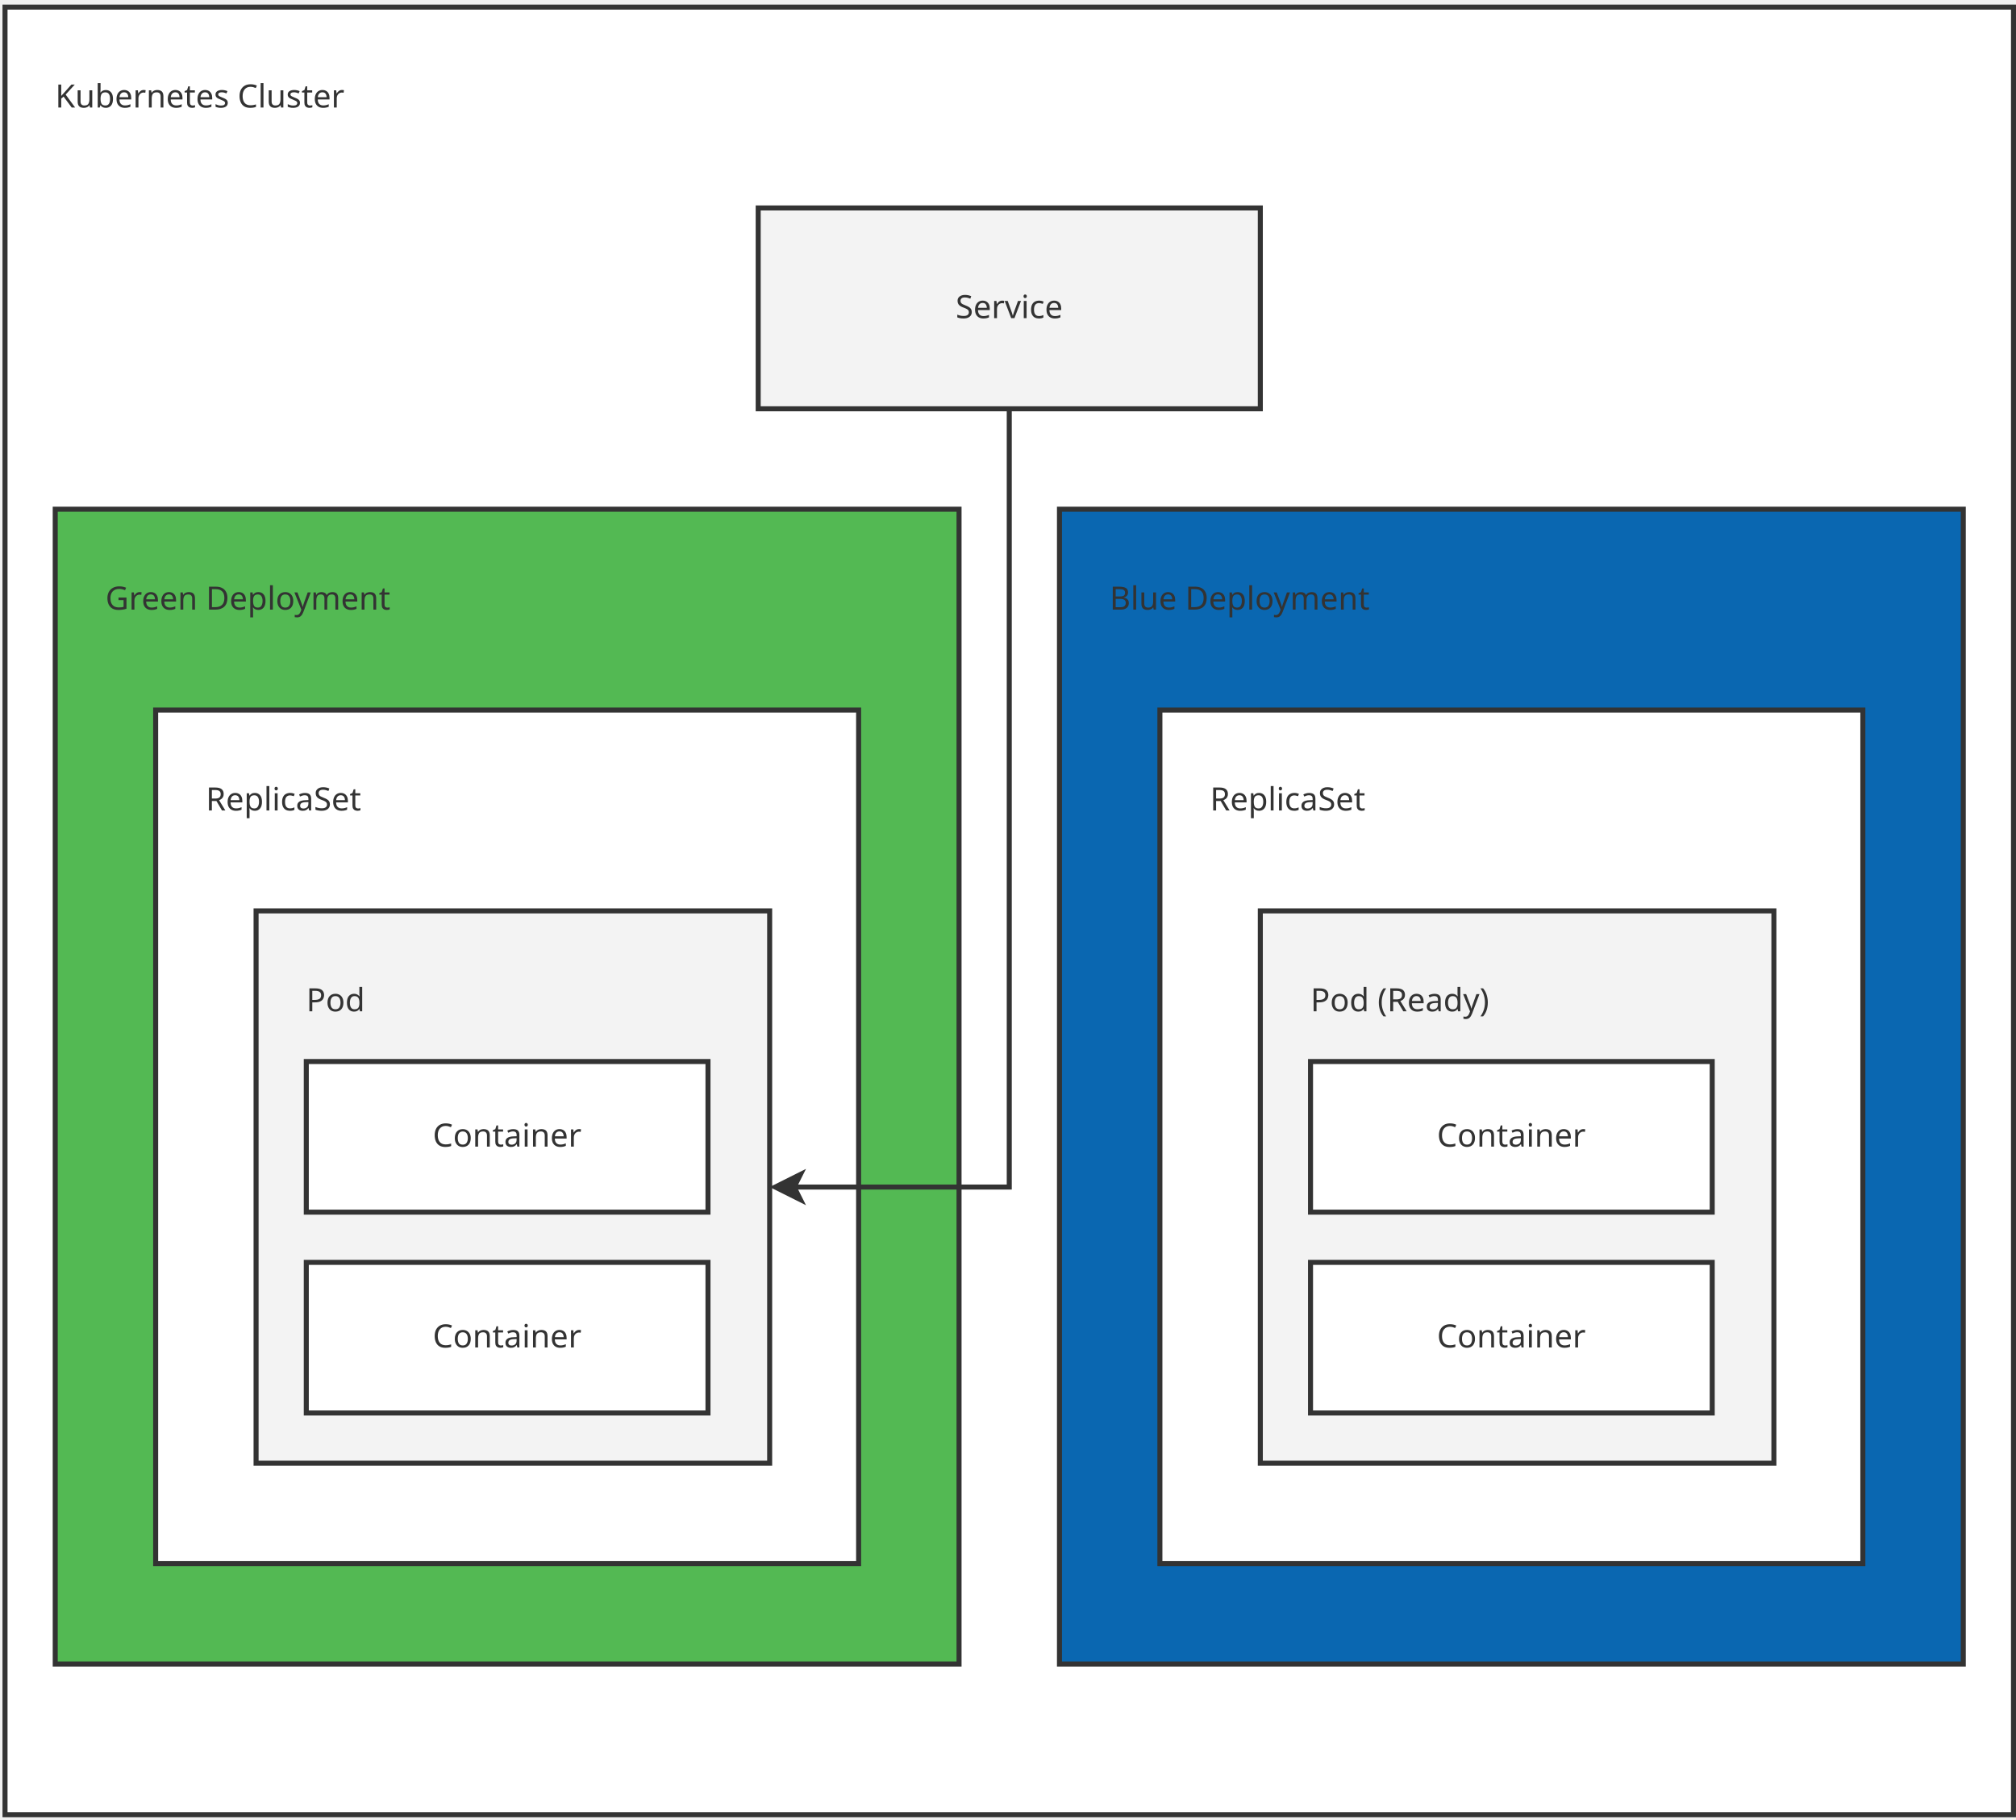
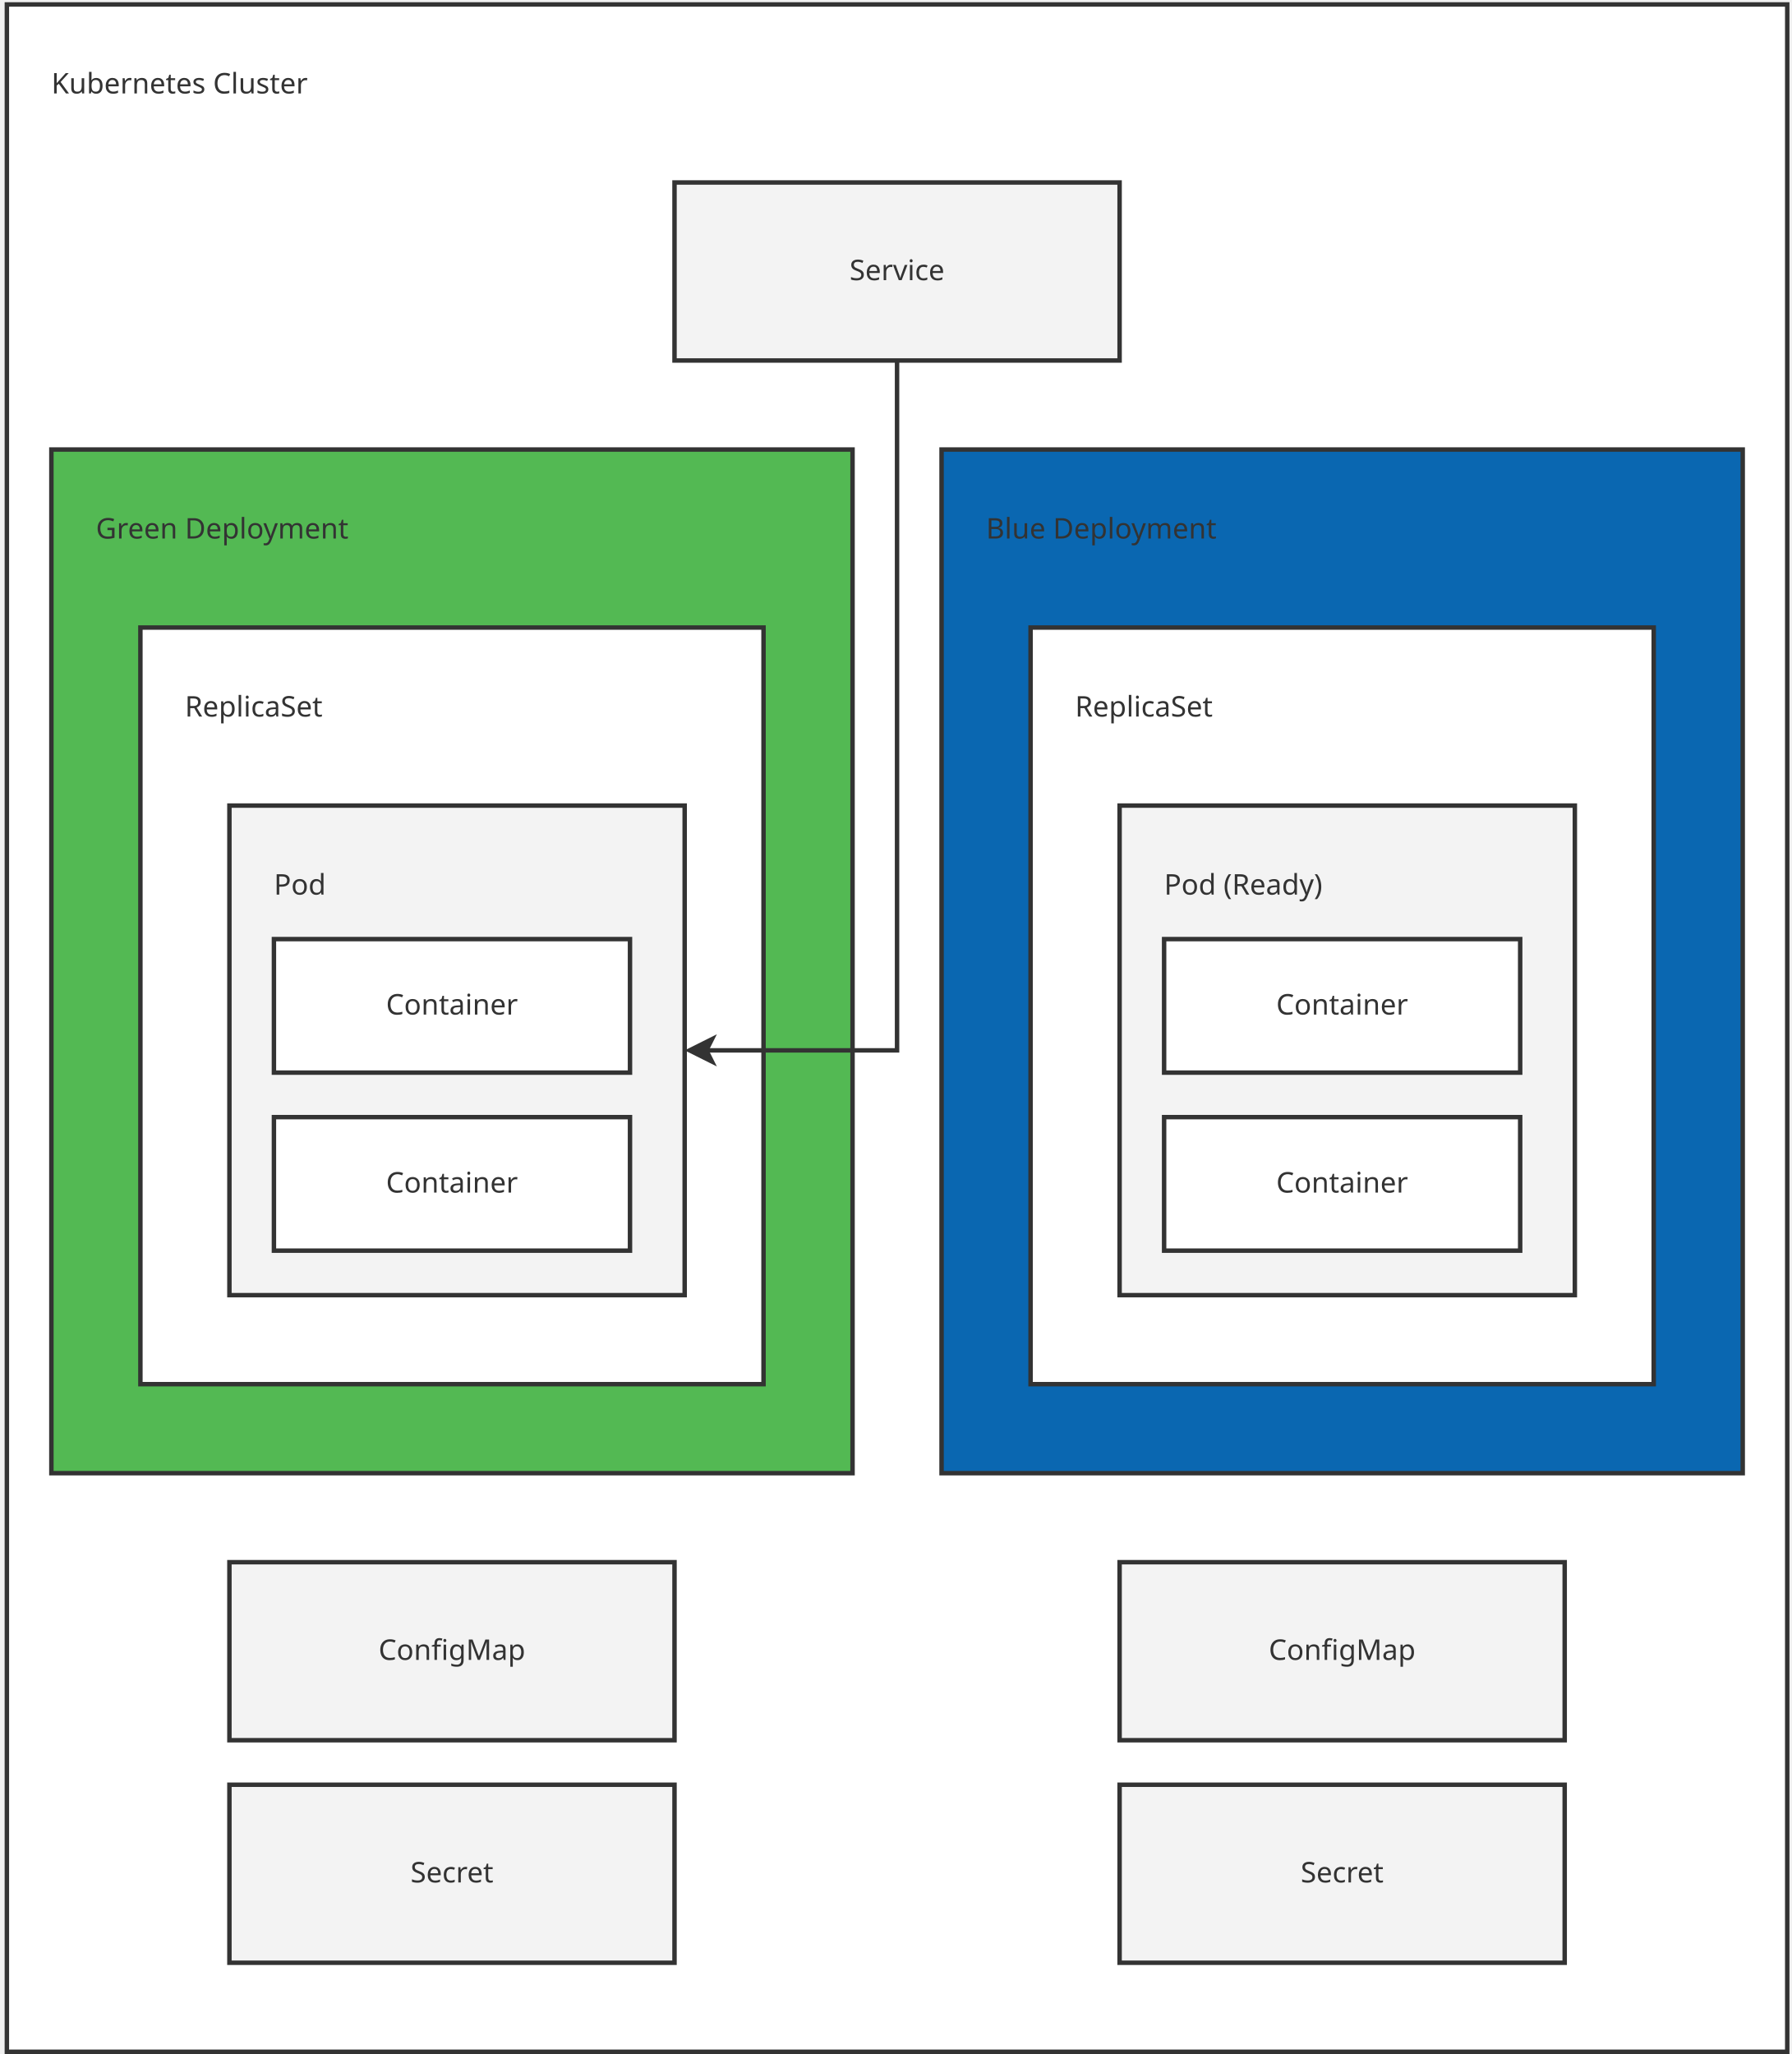
- <svg xmlns="http://www.w3.org/2000/svg" width="41cm" height="37cm" viewBox="-402 118 803 723">
+ <svg xmlns="http://www.w3.org/2000/svg" width="41cm" height="47cm" viewBox="-402 118 803 923">
  <g>
-     <rect style="fill: #ffffff" x="-400" y="120" width="800" height="720" />
-     <rect style="fill: none; fill-opacity:0; stroke-width: 2; stroke: #333333" x="-400" y="120" width="800" height="720" />
-     <text font-size="12.8" style="fill: #333333;text-anchor:middle;font-family:sans-serif;font-style:normal;font-weight:normal" x="0" y="483.9">
-       <tspan x="0" y="483.9" />
+     <rect style="fill: #ffffff" x="-400" y="120" width="800" height="920" />
+     <rect style="fill: none; fill-opacity:0; stroke-width: 2; stroke: #333333" x="-400" y="120" width="800" height="920" />
+     <text font-size="12.8" style="fill: #333333;text-anchor:middle;font-family:sans-serif;font-style:normal;font-weight:normal" x="0" y="583.9">
+       <tspan x="0" y="583.9" />
    </text>
  </g>
  <text font-size="12.8" style="fill: #333333;text-anchor:start;font-family:sans-serif;font-style:normal;font-weight:normal" x="-210" y="324">
    <tspan x="-210" y="324" />
  </text>
  <text font-size="12.8" style="fill: #333333;text-anchor:start;font-family:sans-serif;font-style:normal;font-weight:normal" x="-210" y="324">
    <tspan x="-210" y="324" />
  </text>
  <text font-size="12.8" style="fill: #333333;text-anchor:start;font-family:sans-serif;font-style:normal;font-weight:normal" x="-380" y="160">
    <tspan x="-380" y="160">Kubernetes Cluster</tspan>
  </text>
  <text font-size="12.8" style="fill: #333333;text-anchor:start;font-family:sans-serif;font-style:normal;font-weight:normal" x="-200" y="570">
    <tspan x="-200" y="570" />
  </text>
  <text font-size="12.8" style="fill: #333333;text-anchor:start;font-family:sans-serif;font-style:normal;font-weight:normal" x="0" y="240">
    <tspan x="0" y="240" />
  </text>
  <g>
    <rect style="fill: #f3f3f3" x="-100" y="200" width="200" height="80" />
    <rect style="fill: none; fill-opacity:0; stroke-width: 2; stroke: #333333" x="-100" y="200" width="200" height="80" />
    <text font-size="12.8" style="fill: #333333;text-anchor:middle;font-family:sans-serif;font-style:normal;font-weight:normal" x="0" y="243.9">
      <tspan x="0" y="243.9">Service</tspan>
    </text>
  </g>
  <g>
    <rect style="fill: #53b953" x="-380" y="320" width="360" height="460" />
    <rect style="fill: none; fill-opacity:0; stroke-width: 2; stroke: #333333" x="-380" y="320" width="360" height="460" />
    <text font-size="12.8" style="fill: #333333;text-anchor:middle;font-family:sans-serif;font-style:normal;font-weight:normal" x="-200" y="553.9">
      <tspan x="-200" y="553.9" />
    </text>
  </g>
  <text font-size="12.8" style="fill: #333333;text-anchor:start;font-family:sans-serif;font-style:normal;font-weight:normal" x="-360" y="360">
    <tspan x="-360" y="360">Green Deployment</tspan>
  </text>
  <g>
    <rect style="fill: #ffffff" x="-340" y="400" width="280" height="340" />
    <rect style="fill: none; fill-opacity:0; stroke-width: 2; stroke: #333333" x="-340" y="400" width="280" height="340" />
    <text font-size="12.8" style="fill: #333333;text-anchor:middle;font-family:sans-serif;font-style:normal;font-weight:normal" x="-200" y="573.9">
      <tspan x="-200" y="573.9" />
    </text>
  </g>
  <text font-size="12.8" style="fill: #333333;text-anchor:start;font-family:sans-serif;font-style:normal;font-weight:normal" x="-320" y="440">
    <tspan x="-320" y="440">ReplicaSet</tspan>
  </text>
  <g>
    <rect style="fill: #f3f3f3" x="-300" y="480" width="204.566" height="220" />
    <rect style="fill: none; fill-opacity:0; stroke-width: 2; stroke: #333333" x="-300" y="480" width="204.566" height="220" />
    <text font-size="12.8" style="fill: #333333;text-anchor:middle;font-family:sans-serif;font-style:normal;font-weight:normal" x="-197.717" y="593.9">
      <tspan x="-197.717" y="593.9" />
    </text>
  </g>
  <text font-size="12.8" style="fill: #333333;text-anchor:start;font-family:sans-serif;font-style:normal;font-weight:normal" x="-280" y="520">
    <tspan x="-280" y="520">Pod</tspan>
  </text>
  <g>
    <rect style="fill: #ffffff" x="-280" y="540" width="160" height="60" />
    <rect style="fill: none; fill-opacity:0; stroke-width: 2; stroke: #333333" x="-280" y="540" width="160" height="60" />
    <text font-size="12.8" style="fill: #333333;text-anchor:middle;font-family:sans-serif;font-style:normal;font-weight:normal" x="-200" y="573.9">
      <tspan x="-200" y="573.9">Container</tspan>
    </text>
  </g>
  <g>
    <rect style="fill: #ffffff" x="-280" y="620" width="160" height="60" />
    <rect style="fill: none; fill-opacity:0; stroke-width: 2; stroke: #333333" x="-280" y="620" width="160" height="60" />
    <text font-size="12.8" style="fill: #333333;text-anchor:middle;font-family:sans-serif;font-style:normal;font-weight:normal" x="-200" y="653.9">
      <tspan x="-200" y="653.9">Container</tspan>
    </text>
  </g>
  <g>
    <polyline style="fill: none; fill-opacity:0; stroke-width: 2; stroke: #333333" points="0,280 0,590 -85.698,590 " />
    <polygon style="fill: #333333" points="-93.198,590 -83.198,585 -85.698,590 -83.198,595 " />
    <polygon style="fill: none; fill-opacity:0; stroke-width: 2; stroke: #333333" points="-93.198,590 -83.198,585 -85.698,590 -83.198,595 " />
  </g>
  <g>
    <rect style="fill: #0a67b1" x="20" y="320" width="360" height="460" />
    <rect style="fill: none; fill-opacity:0; stroke-width: 2; stroke: #333333" x="20" y="320" width="360" height="460" />
    <text font-size="12.8" style="fill: #333333;text-anchor:middle;font-family:sans-serif;font-style:normal;font-weight:normal" x="200" y="553.9">
      <tspan x="200" y="553.9" />
    </text>
  </g>
  <text font-size="12.8" style="fill: #333333;text-anchor:start;font-family:sans-serif;font-style:normal;font-weight:normal" x="40" y="360">
    <tspan x="40" y="360">Blue Deployment</tspan>
  </text>
  <g>
    <rect style="fill: #ffffff" x="60" y="400" width="280" height="340" />
    <rect style="fill: none; fill-opacity:0; stroke-width: 2; stroke: #333333" x="60" y="400" width="280" height="340" />
    <text font-size="12.8" style="fill: #333333;text-anchor:middle;font-family:sans-serif;font-style:normal;font-weight:normal" x="200" y="573.9">
      <tspan x="200" y="573.9" />
    </text>
  </g>
  <text font-size="12.8" style="fill: #333333;text-anchor:start;font-family:sans-serif;font-style:normal;font-weight:normal" x="80" y="440">
    <tspan x="80" y="440">ReplicaSet</tspan>
  </text>
  <g>
    <rect style="fill: #f3f3f3" x="100" y="480" width="204.566" height="220" />
    <rect style="fill: none; fill-opacity:0; stroke-width: 2; stroke: #333333" x="100" y="480" width="204.566" height="220" />
    <text font-size="12.8" style="fill: #333333;text-anchor:middle;font-family:sans-serif;font-style:normal;font-weight:normal" x="202.283" y="593.9">
      <tspan x="202.283" y="593.9" />
    </text>
  </g>
  <text font-size="12.8" style="fill: #333333;text-anchor:start;font-family:sans-serif;font-style:normal;font-weight:normal" x="120" y="520">
    <tspan x="120" y="520">Pod (Ready)</tspan>
  </text>
  <g>
    <rect style="fill: #ffffff" x="120" y="540" width="160" height="60" />
    <rect style="fill: none; fill-opacity:0; stroke-width: 2; stroke: #333333" x="120" y="540" width="160" height="60" />
    <text font-size="12.8" style="fill: #333333;text-anchor:middle;font-family:sans-serif;font-style:normal;font-weight:normal" x="200" y="573.9">
      <tspan x="200" y="573.9">Container</tspan>
    </text>
  </g>
  <g>
    <rect style="fill: #ffffff" x="120" y="620" width="160" height="60" />
    <rect style="fill: none; fill-opacity:0; stroke-width: 2; stroke: #333333" x="120" y="620" width="160" height="60" />
    <text font-size="12.8" style="fill: #333333;text-anchor:middle;font-family:sans-serif;font-style:normal;font-weight:normal" x="200" y="653.9">
      <tspan x="200" y="653.9">Container</tspan>
    </text>
  </g>
+   <g>
+     <rect style="fill: #f3f3f3" x="-300" y="820" width="200" height="80" />
+     <rect style="fill: none; fill-opacity:0; stroke-width: 2; stroke: #333333" x="-300" y="820" width="200" height="80" />
+     <text font-size="12.8" style="fill: #333333;text-anchor:middle;font-family:sans-serif;font-style:normal;font-weight:normal" x="-200" y="863.9">
+       <tspan x="-200" y="863.9">ConfigMap</tspan>
+     </text>
+   </g>
+   <g>
+     <rect style="fill: #f3f3f3" x="-300" y="920" width="200" height="80" />
+     <rect style="fill: none; fill-opacity:0; stroke-width: 2; stroke: #333333" x="-300" y="920" width="200" height="80" />
+     <text font-size="12.8" style="fill: #333333;text-anchor:middle;font-family:sans-serif;font-style:normal;font-weight:normal" x="-200" y="963.9">
+       <tspan x="-200" y="963.9">Secret</tspan>
+     </text>
+   </g>
+   <g>
+     <rect style="fill: #f3f3f3" x="100" y="820" width="200" height="80" />
+     <rect style="fill: none; fill-opacity:0; stroke-width: 2; stroke: #333333" x="100" y="820" width="200" height="80" />
+     <text font-size="12.8" style="fill: #333333;text-anchor:middle;font-family:sans-serif;font-style:normal;font-weight:normal" x="200" y="863.9">
+       <tspan x="200" y="863.9">ConfigMap</tspan>
+     </text>
+   </g>
+   <g>
+     <rect style="fill: #f3f3f3" x="100" y="920" width="200" height="80" />
+     <rect style="fill: none; fill-opacity:0; stroke-width: 2; stroke: #333333" x="100" y="920" width="200" height="80" />
+     <text font-size="12.8" style="fill: #333333;text-anchor:middle;font-family:sans-serif;font-style:normal;font-weight:normal" x="200" y="963.9">
+       <tspan x="200" y="963.9">Secret</tspan>
+     </text>
+   </g>
</svg>
